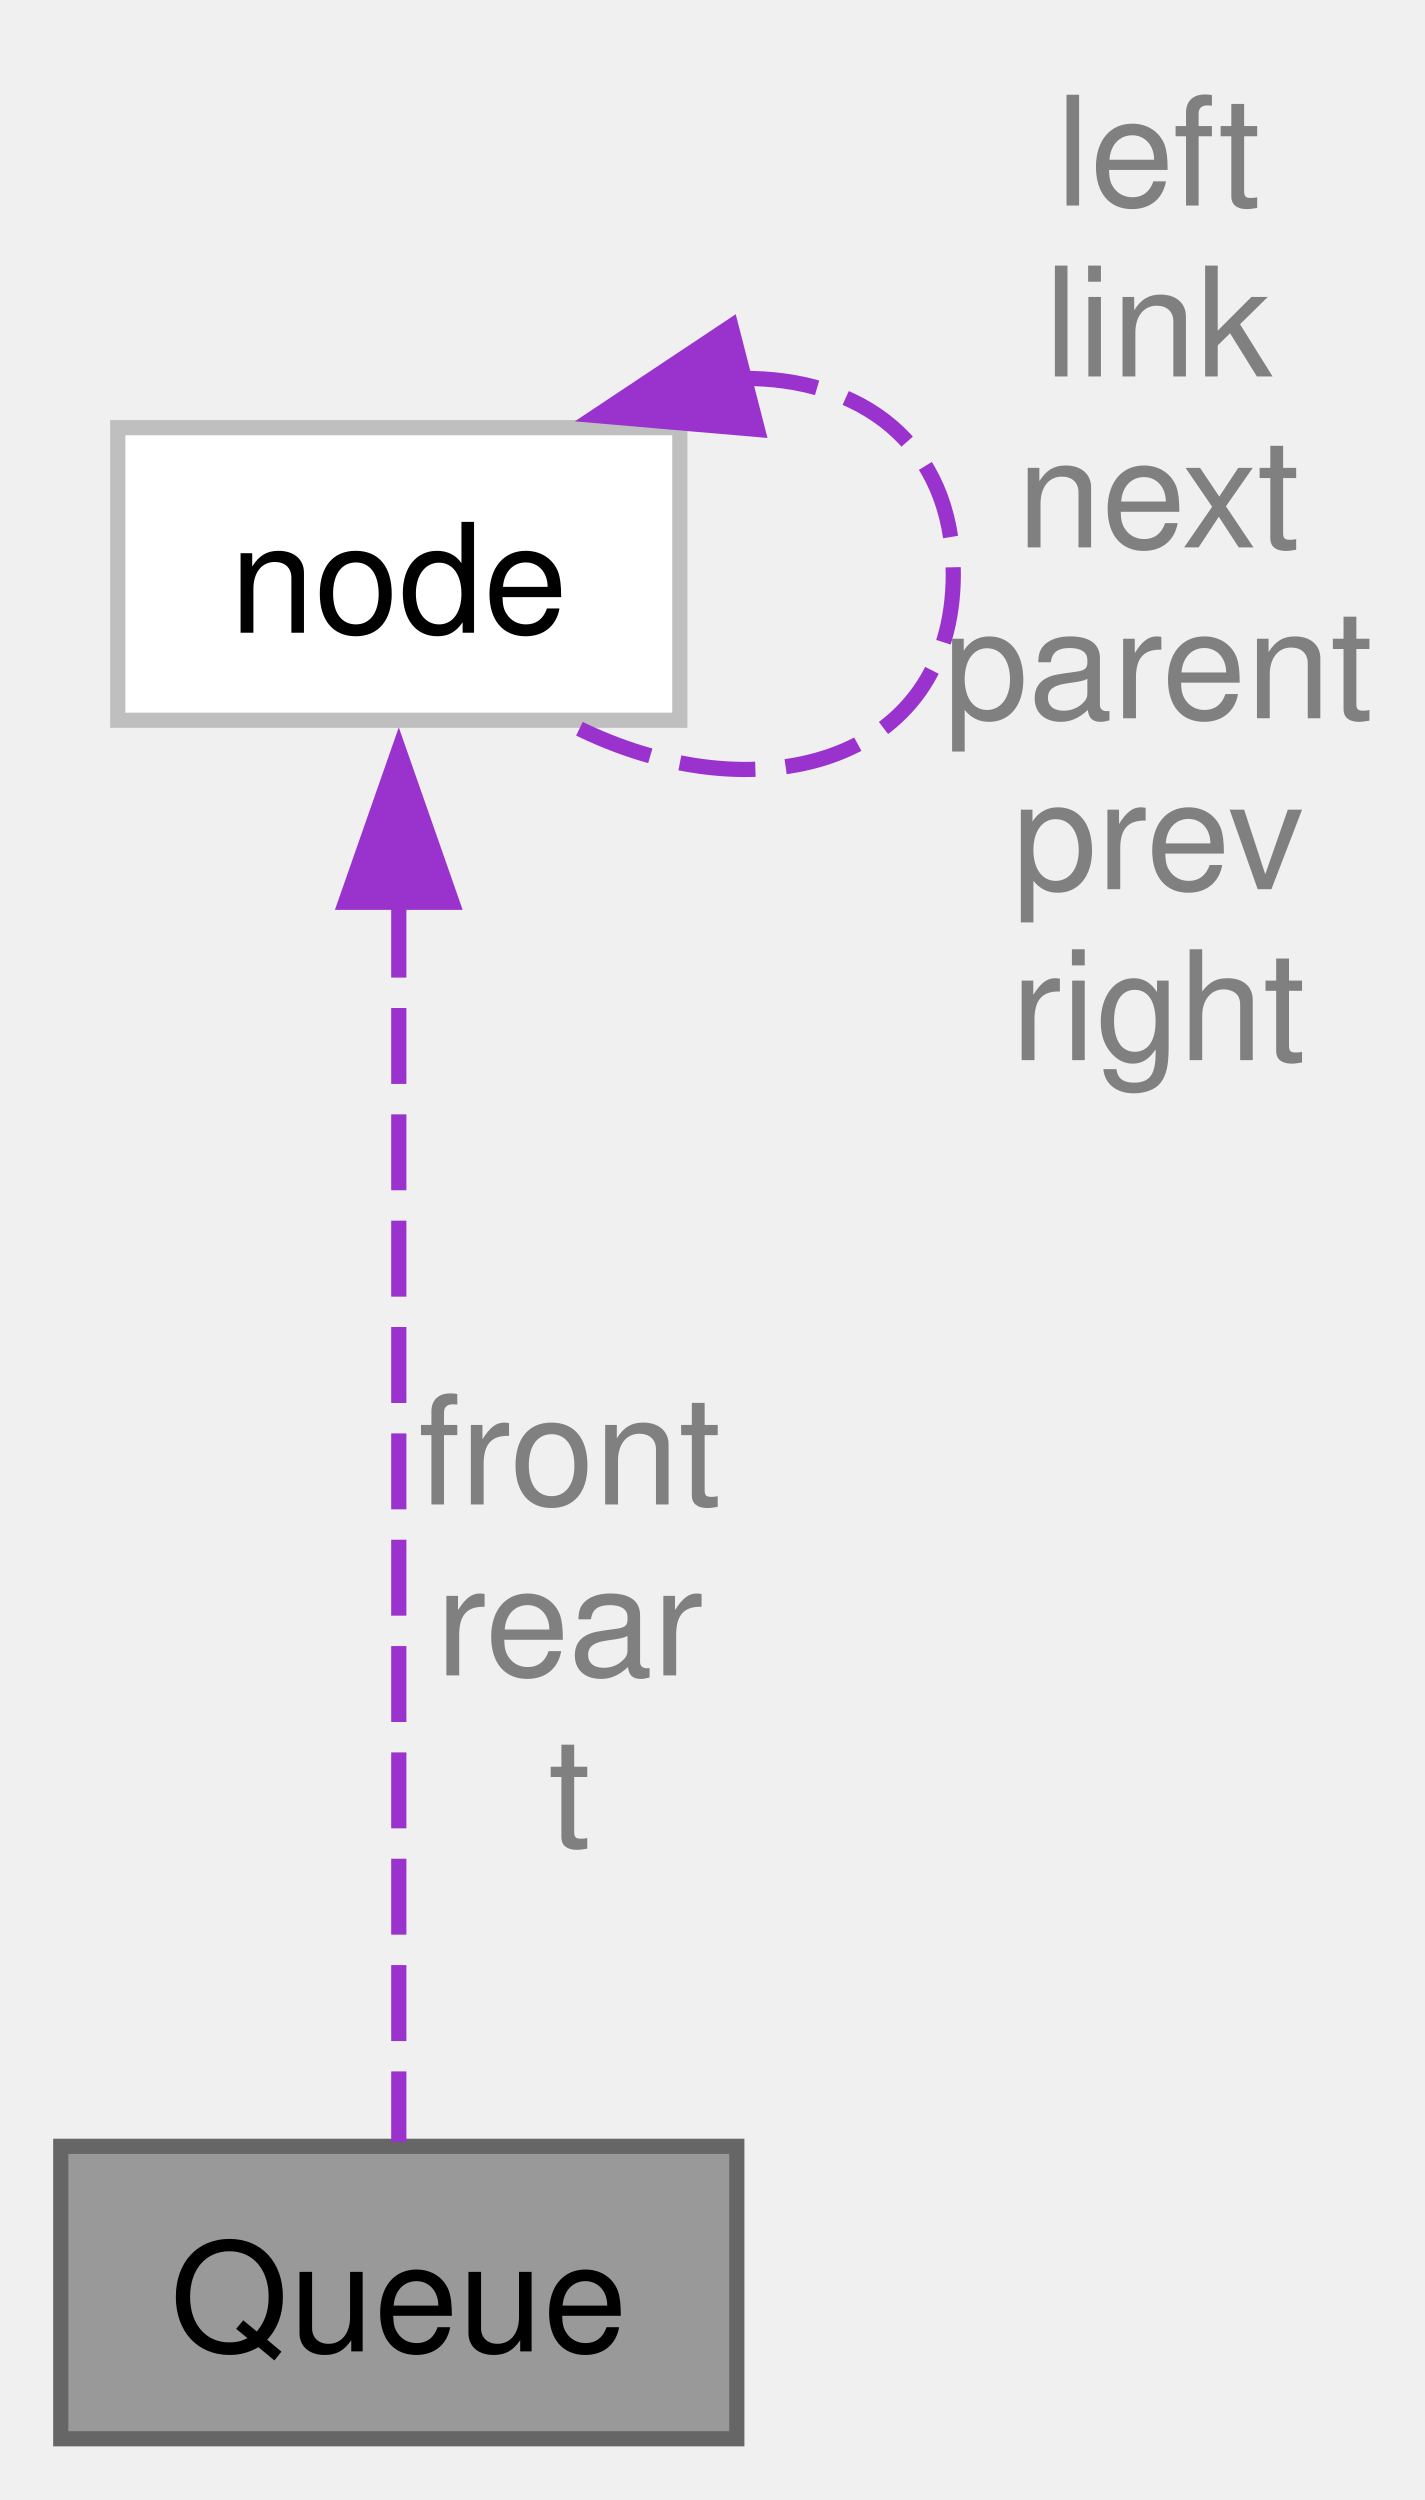
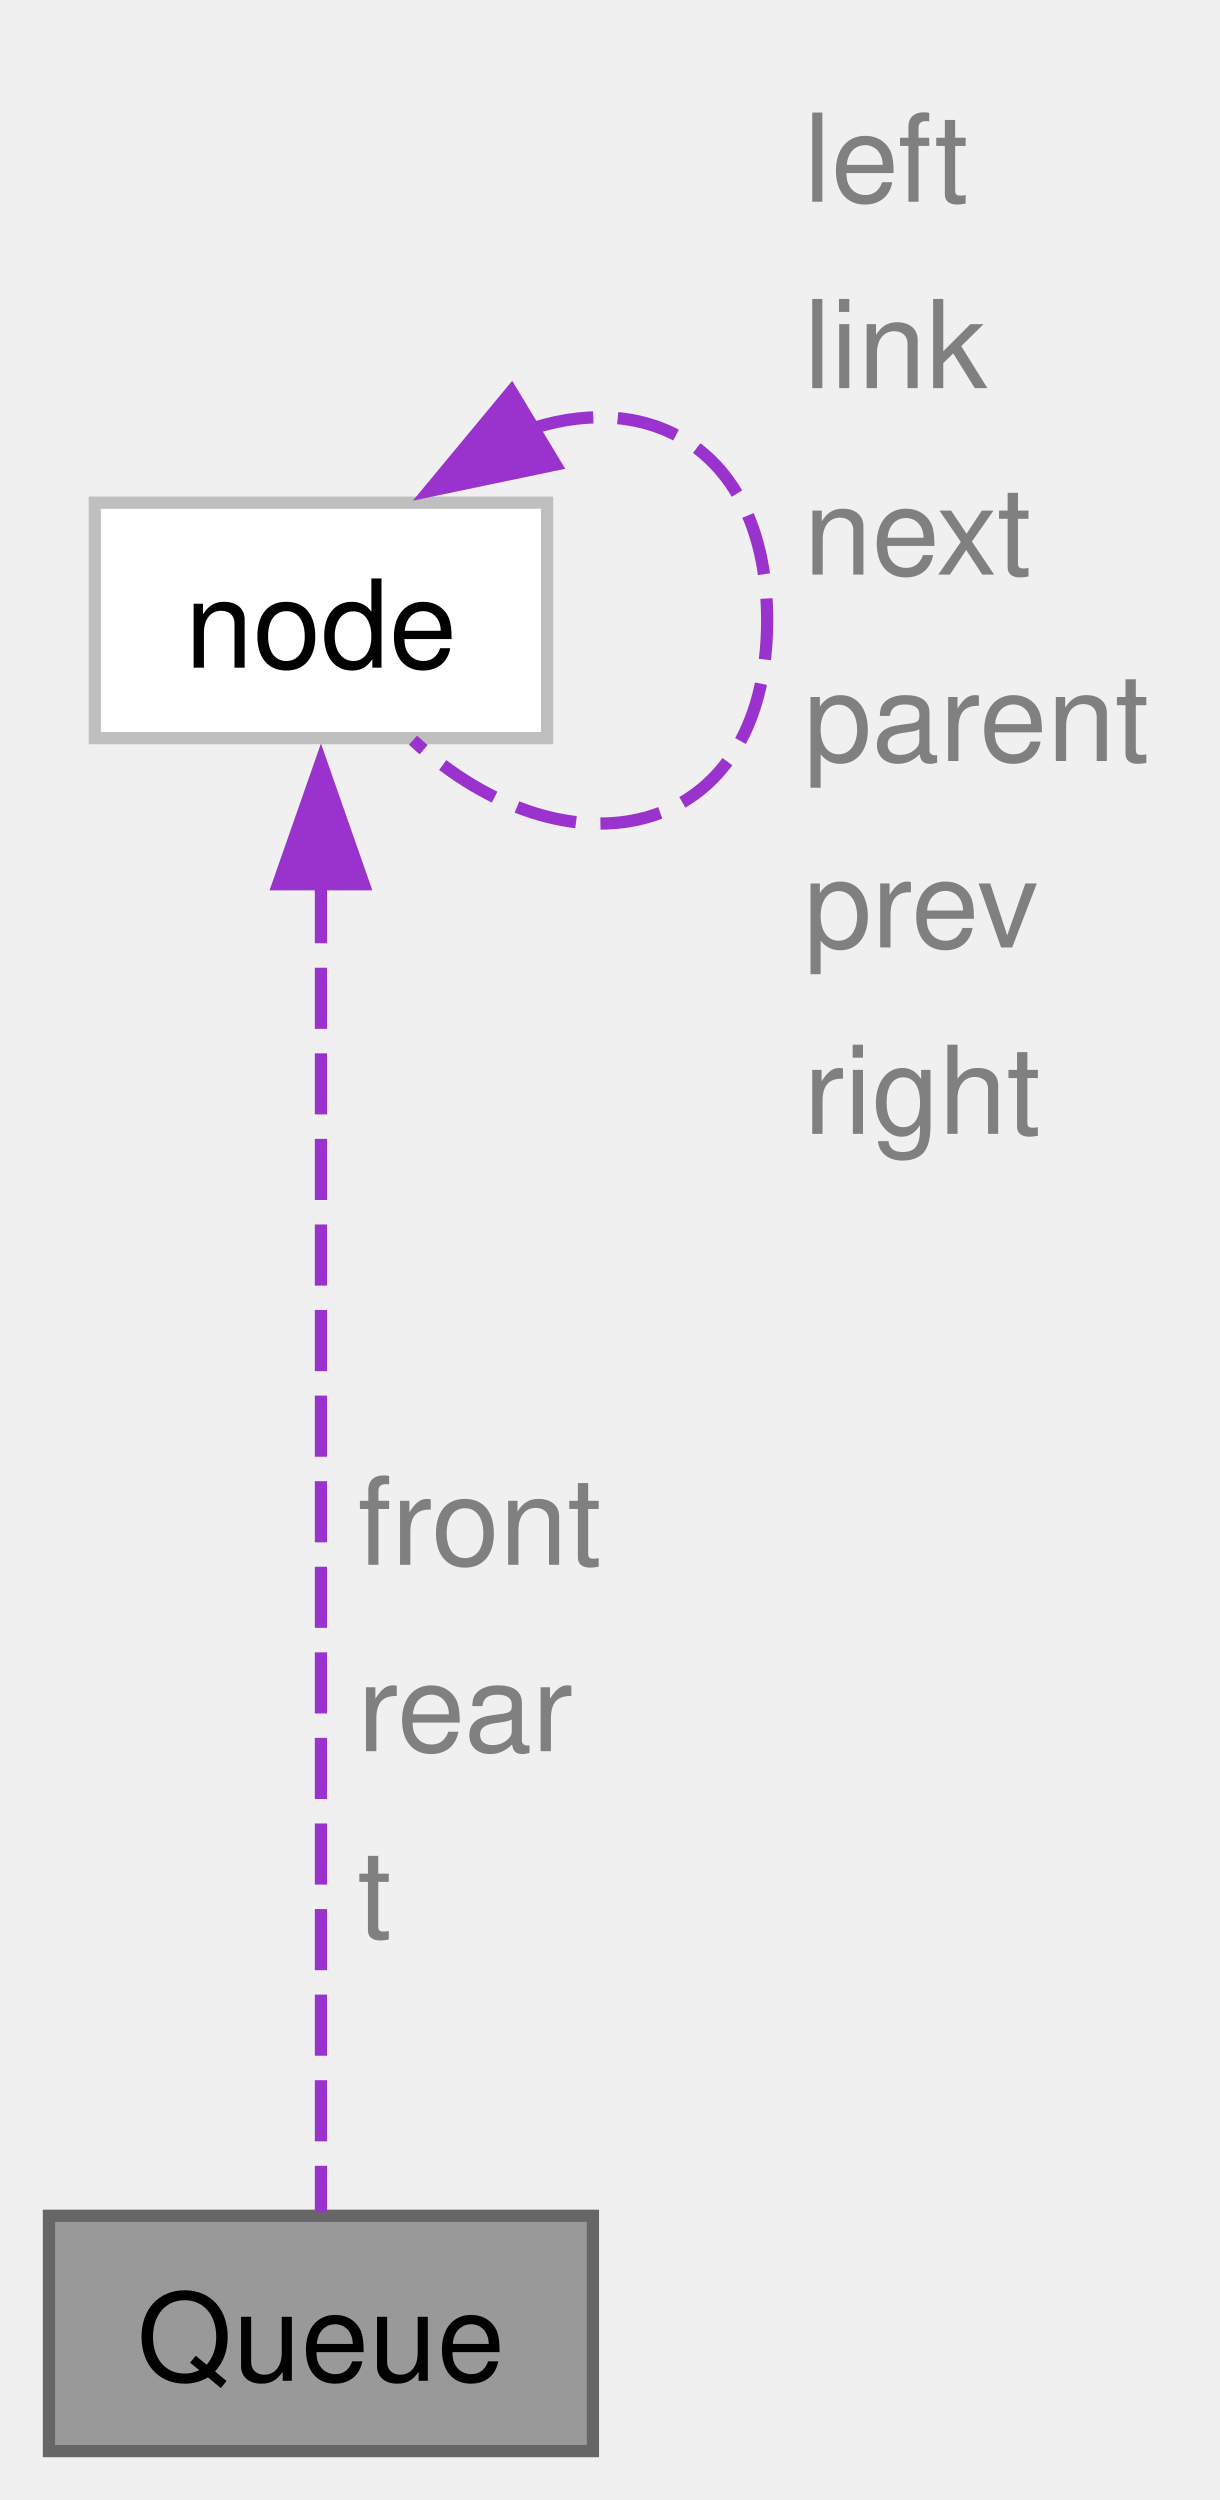
- <svg xmlns="http://www.w3.org/2000/svg" xmlns:xlink="http://www.w3.org/1999/xlink" width="94pt" height="165pt" viewBox="0.00 0.00 93.75 164.50">
-   <g id="graph0" class="graph" transform="scale(1 1) rotate(0) translate(4 160.5)">
+ <svg xmlns="http://www.w3.org/2000/svg" xmlns:xlink="http://www.w3.org/1999/xlink" width="100pt" height="205pt" viewBox="0.00 0.00 99.75 204.50">
+   <g id="graph0" class="graph" transform="scale(1 1) rotate(0) translate(4 200.5)">
    <g id="Node000001" class="node">
      <g id="a_Node000001">
        <a xlink:title=" ">
          <polygon fill="#999999" stroke="#666666" points="44.5,-19.25 0,-19.25 0,0 44.5,0 44.5,-19.25" />
          <text text-anchor="middle" x="22.25" y="-5.75" font-family="Helvetica,sans-Serif" font-size="10.00">Queue</text>
        </a>
      </g>
    </g>
    <g id="Node000002" class="node">
      <g id="a_Node000002">
        <a xlink:href="../../d5/da1/structnode.html" target="_top" xlink:title=" ">
-           <polygon fill="white" stroke="#bfbfbf" points="40.75,-132.38 3.75,-132.38 3.75,-113.12 40.75,-113.12 40.75,-132.38" />
-           <text text-anchor="middle" x="22.25" y="-118.88" font-family="Helvetica,sans-Serif" font-size="10.00">node</text>
+           <polygon fill="white" stroke="#bfbfbf" points="40.75,-159.38 3.75,-159.38 3.75,-140.12 40.75,-140.12 40.75,-159.38" />
+           <text text-anchor="middle" x="22.25" y="-145.88" font-family="Helvetica,sans-Serif" font-size="10.00">node</text>
        </a>
      </g>
    </g>
    <g id="edge1_Node000001_Node000002" class="edge">
      <g id="a_edge1_Node000001_Node000002">
        <a xlink:title=" ">
-           <path fill="none" stroke="#9a32cd" stroke-dasharray="5,2" d="M22.25,-101.18C22.25,-76.76 22.25,-37.13 22.25,-19.53" />
-           <polygon fill="#9a32cd" stroke="#9a32cd" points="18.75,-101.14 22.25,-111.14 25.75,-101.14 18.75,-101.14" />
+           <path fill="none" stroke="#9a32cd" stroke-dasharray="5,2" d="M22.25,-128.34C22.25,-97.77 22.25,-41.34 22.25,-19.54" />
+           <polygon fill="#9a32cd" stroke="#9a32cd" points="18.75,-128.17 22.25,-138.17 25.75,-128.17 18.75,-128.17" />
        </a>
      </g>
-       <text text-anchor="middle" x="33.5" y="-61.5" font-family="Helvetica,sans-Serif" font-size="10.00" fill="grey"> front</text>
-       <text text-anchor="middle" x="33.5" y="-50.25" font-family="Helvetica,sans-Serif" font-size="10.00" fill="grey">rear</text>
-       <text text-anchor="middle" x="33.5" y="-39" font-family="Helvetica,sans-Serif" font-size="10.00" fill="grey">t</text>
+       <text text-anchor="start" x="25.25" y="-72.5" font-family="Helvetica,sans-Serif" font-size="10.00" fill="grey">front</text>
+       <text text-anchor="start" x="25.25" y="-57.25" font-family="Helvetica,sans-Serif" font-size="10.00" fill="grey">rear</text>
+       <text text-anchor="start" x="25.25" y="-42" font-family="Helvetica,sans-Serif" font-size="10.00" fill="grey">t</text>
    </g>
    <g id="edge2_Node000002_Node000002" class="edge">
      <g id="a_edge2_Node000002_Node000002">
        <a xlink:title=" ">
-           <path fill="none" stroke="#9a32cd" stroke-dasharray="5,2" d="M44.84,-135.62C52.55,-135.7 58.75,-131.41 58.75,-122.75 58.75,-110.15 45.63,-106.8 33.84,-112.71" />
-           <polygon fill="#9a32cd" stroke="#9a32cd" points="45.86,-132.26 35.3,-133.17 44.12,-139.04 45.86,-132.26" />
+           <path fill="none" stroke="#9a32cd" stroke-dasharray="5,2" d="M39.62,-165.48C49.54,-168.63 58.75,-163.38 58.75,-149.75 58.75,-131.57 42.38,-128.31 29.78,-139.95" />
+           <polygon fill="#9a32cd" stroke="#9a32cd" points="41.44,-162.5 31.07,-160.33 37.83,-168.49 41.44,-162.5" />
        </a>
      </g>
-       <text text-anchor="middle" x="72.25" y="-147" font-family="Helvetica,sans-Serif" font-size="10.00" fill="grey"> left</text>
-       <text text-anchor="middle" x="72.25" y="-135.75" font-family="Helvetica,sans-Serif" font-size="10.00" fill="grey">link</text>
-       <text text-anchor="middle" x="72.25" y="-124.5" font-family="Helvetica,sans-Serif" font-size="10.00" fill="grey">next</text>
-       <text text-anchor="middle" x="72.25" y="-113.25" font-family="Helvetica,sans-Serif" font-size="10.00" fill="grey">parent</text>
-       <text text-anchor="middle" x="72.25" y="-102" font-family="Helvetica,sans-Serif" font-size="10.00" fill="grey">prev</text>
-       <text text-anchor="middle" x="72.25" y="-90.75" font-family="Helvetica,sans-Serif" font-size="10.00" fill="grey">right</text>
+       <text text-anchor="start" x="61.75" y="-184" font-family="Helvetica,sans-Serif" font-size="10.00" fill="grey">left</text>
+       <text text-anchor="start" x="61.75" y="-168.75" font-family="Helvetica,sans-Serif" font-size="10.00" fill="grey">link</text>
+       <text text-anchor="start" x="61.75" y="-153.5" font-family="Helvetica,sans-Serif" font-size="10.00" fill="grey">next</text>
+       <text text-anchor="start" x="61.75" y="-138.25" font-family="Helvetica,sans-Serif" font-size="10.00" fill="grey">parent</text>
+       <text text-anchor="start" x="61.75" y="-123" font-family="Helvetica,sans-Serif" font-size="10.00" fill="grey">prev</text>
+       <text text-anchor="start" x="61.75" y="-107.75" font-family="Helvetica,sans-Serif" font-size="10.00" fill="grey">right</text>
    </g>
  </g>
</svg>
